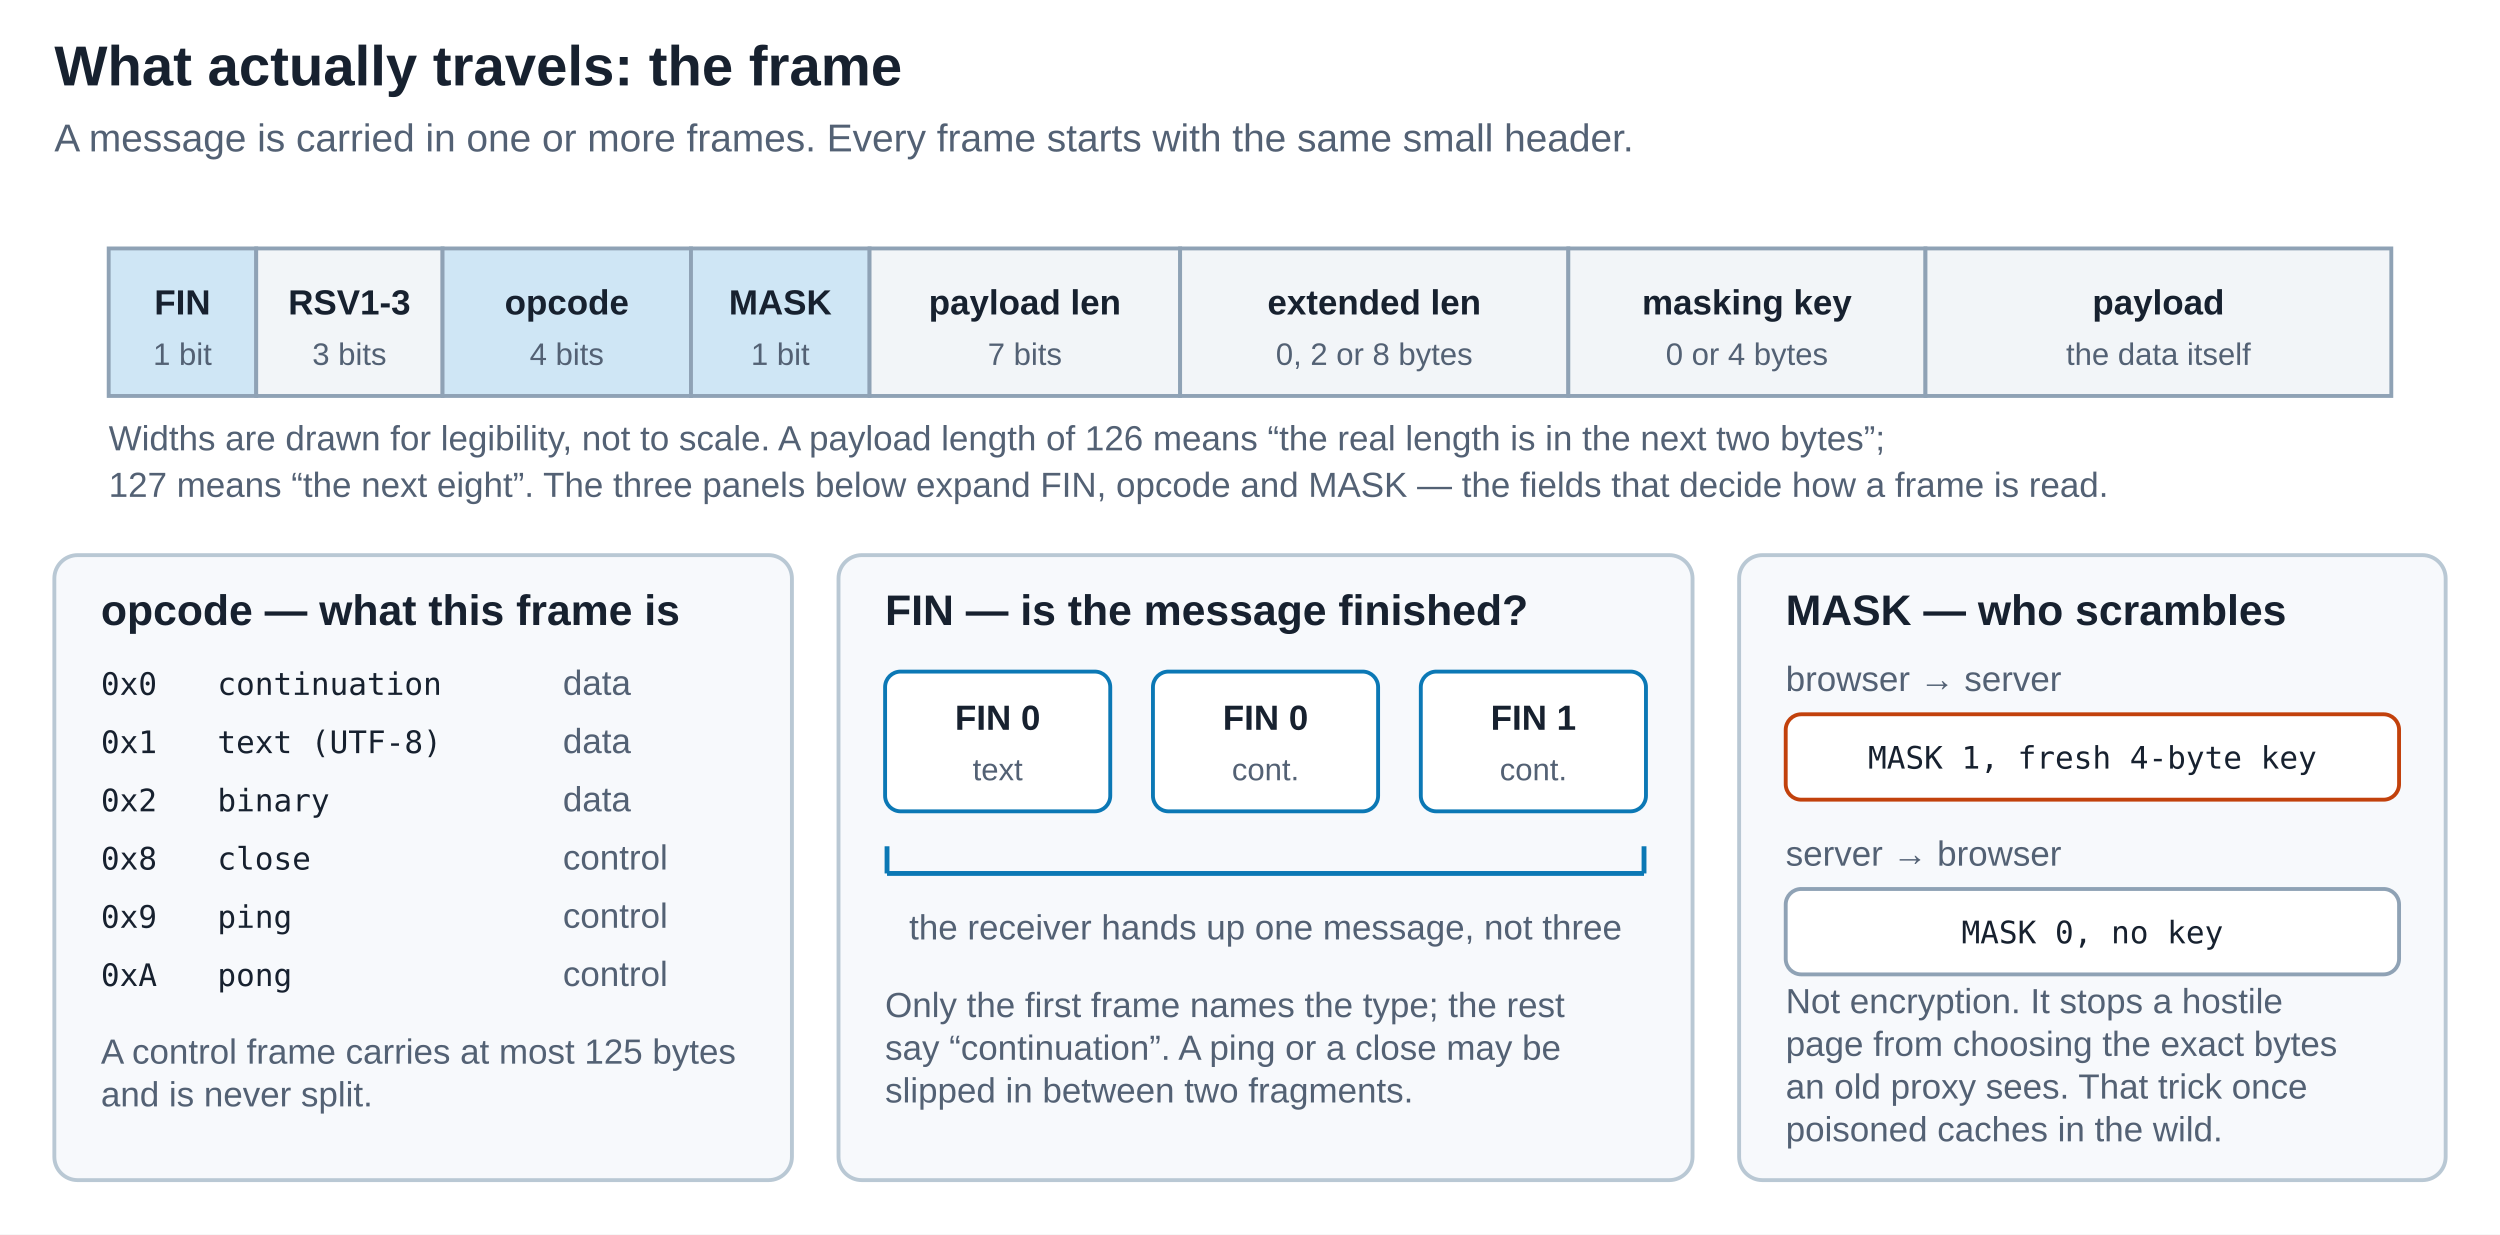
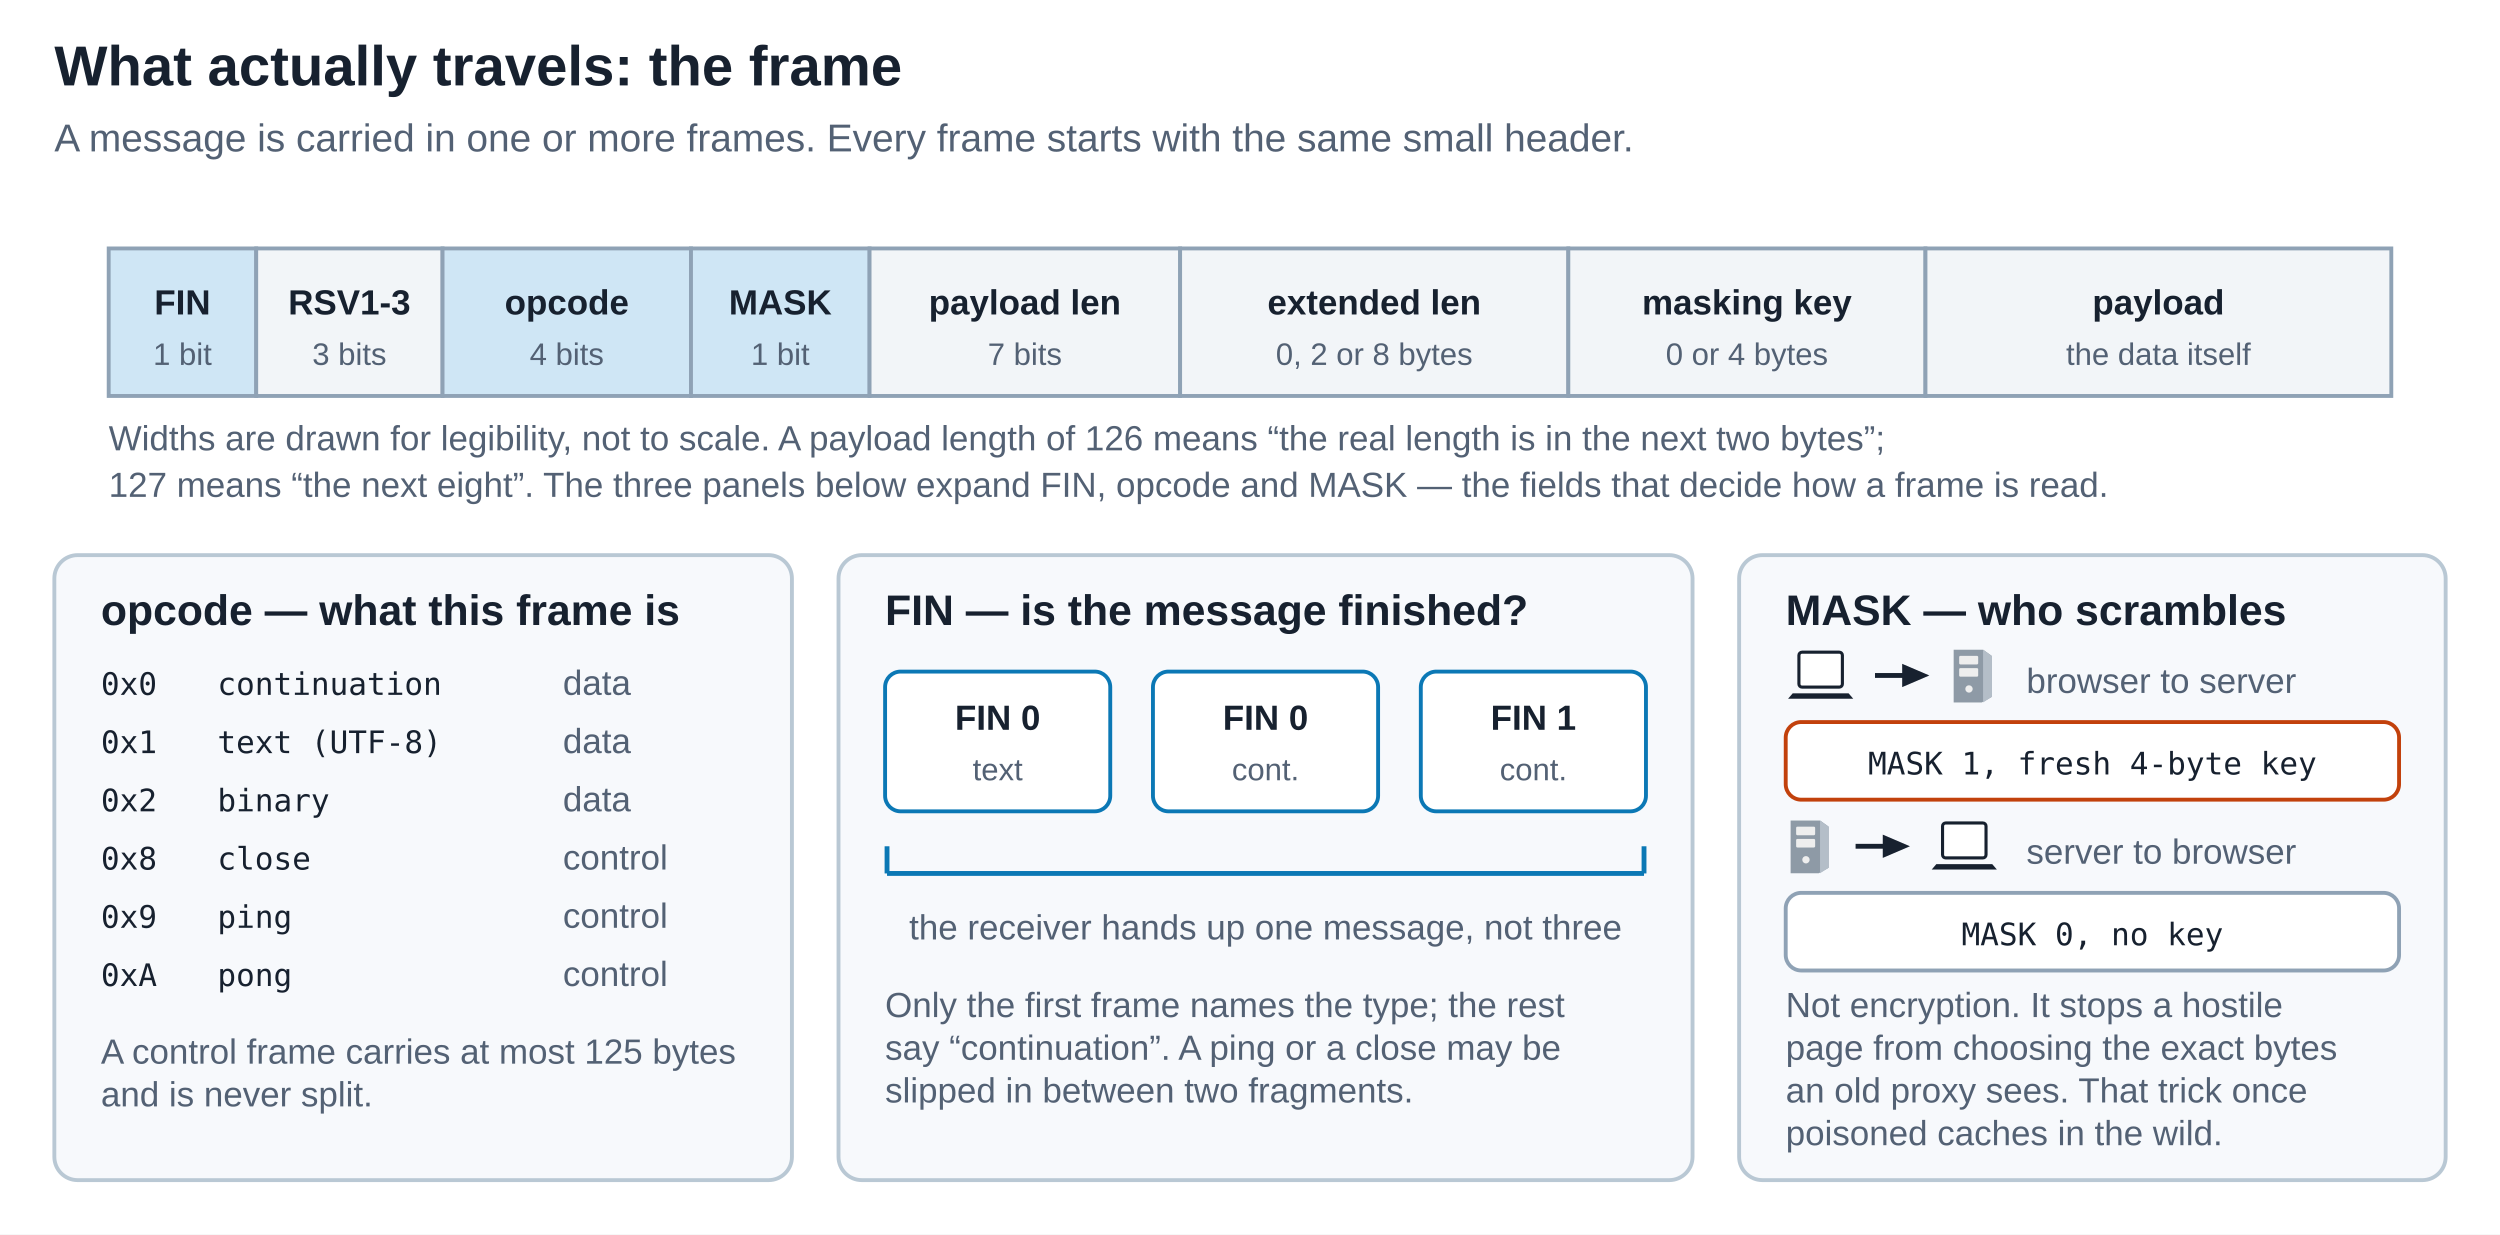
<svg xmlns="http://www.w3.org/2000/svg" width="1288" height="636" viewBox="0 0 1288 636" role="img" aria-labelledby="title desc">
  <defs>
    <style>
      text { font-family: Arial, Helvetica, sans-serif; fill: #17212f; }
      .title { font-size: 29px; font-weight: 700; }
      .sub { font-size: 20px; fill: #536174; }
      .heading { font-size: 22px; font-weight: 700; }
      .small { font-size: 18px; fill: #536174; }
      .field { font-size: 18px; font-weight: 700; text-anchor: middle; }
      .bits { font-size: 16px; fill: #536174; text-anchor: middle; }
      .code { font-family: Menlo, Consolas, monospace; font-size: 16px; fill: #17212f; }
    </style>
+     <symbol id="laptop" viewBox="0 0 90 70">
+       <rect x="17" y="5" width="56" height="45" rx="4" fill="#fff" stroke="#17212f" stroke-width="4" />
+       <path d="M9 58 H81 L87 65 H3 Z" fill="#17212f" />
+     </symbol>
+     <symbol id="server" viewBox="0 0 76 100">
+       <path d="M8 8h48l14 10v67L54 94H8z" fill="#8e9aa6" />
+       <path d="M56 8 70 18v67L56 94z" fill="#b4bec8" />
+       <rect x="17" y="18" width="31" height="14" rx="2" fill="#eee" />
+       <rect x="17" y="38" width="31" height="14" rx="2" fill="#eee" />
+       <circle cx="33" cy="72" r="6" fill="#eee" />
+     </symbol>
  </defs>
  <rect width="1288" height="636" fill="#fff" />
  <text x="28" y="44" class="title">What actually travels: the frame</text>
  <text x="28" y="78" class="sub">A message is carried in one or more frames. Every frame starts with the same small header.</text>
  <rect x="56" y="128" width="76" height="76" fill="#cfe6f5" stroke="#8fa2b5" stroke-width="2" />
  <text x="94" y="162" class="field">FIN</text>
  <text x="94" y="188" class="bits">1 bit</text>
  <rect x="132" y="128" width="96" height="76" fill="#f2f5f8" stroke="#8fa2b5" stroke-width="2" />
  <text x="180" y="162" class="field">RSV1-3</text>
  <text x="180" y="188" class="bits">3 bits</text>
  <rect x="228" y="128" width="128" height="76" fill="#cfe6f5" stroke="#8fa2b5" stroke-width="2" />
  <text x="292" y="162" class="field">opcode</text>
  <text x="292" y="188" class="bits">4 bits</text>
  <rect x="356" y="128" width="92" height="76" fill="#cfe6f5" stroke="#8fa2b5" stroke-width="2" />
  <text x="402" y="162" class="field">MASK</text>
  <text x="402" y="188" class="bits">1 bit</text>
  <rect x="448" y="128" width="160" height="76" fill="#f2f5f8" stroke="#8fa2b5" stroke-width="2" />
  <text x="528" y="162" class="field">payload len</text>
  <text x="528" y="188" class="bits">7 bits</text>
  <rect x="608" y="128" width="200" height="76" fill="#f2f5f8" stroke="#8fa2b5" stroke-width="2" />
  <text x="708" y="162" class="field">extended len</text>
  <text x="708" y="188" class="bits">0, 2 or 8 bytes</text>
  <rect x="808" y="128" width="184" height="76" fill="#f2f5f8" stroke="#8fa2b5" stroke-width="2" />
  <text x="900" y="162" class="field">masking key</text>
  <text x="900" y="188" class="bits">0 or 4 bytes</text>
  <rect x="992" y="128" width="240" height="76" fill="#f2f5f8" stroke="#8fa2b5" stroke-width="2" />
  <text x="1112" y="162" class="field">payload</text>
  <text x="1112" y="188" class="bits">the data itself</text>
  <text x="56" y="232" class="small">Widths are drawn for legibility, not to scale. A payload length of 126 means “the real length is in the next two bytes”;</text>
  <text x="56" y="256" class="small">127 means “the next eight”. The three panels below expand FIN, opcode and MASK — the fields that decide how a frame is read.</text>
  <rect x="28" y="286" width="380" height="322" rx="12" fill="#f7f9fc" stroke="#b9c8d4" stroke-width="2" />
  <text x="52" y="322" class="heading">opcode — what this frame is</text>
  <text x="52" y="358" class="code">0x0</text>
  <text x="112" y="358" class="code">continuation</text>
  <text x="290" y="358" class="small">data</text>
  <text x="52" y="388" class="code">0x1</text>
  <text x="112" y="388" class="code">text (UTF-8)</text>
  <text x="290" y="388" class="small">data</text>
  <text x="52" y="418" class="code">0x2</text>
  <text x="112" y="418" class="code">binary</text>
  <text x="290" y="418" class="small">data</text>
  <text x="52" y="448" class="code">0x8</text>
  <text x="112" y="448" class="code">close</text>
  <text x="290" y="448" class="small">control</text>
  <text x="52" y="478" class="code">0x9</text>
  <text x="112" y="478" class="code">ping</text>
  <text x="290" y="478" class="small">control</text>
  <text x="52" y="508" class="code">0xA</text>
  <text x="112" y="508" class="code">pong</text>
  <text x="290" y="508" class="small">control</text>
  <text x="52" y="548" class="small">A control frame carries at most 125 bytes</text>
  <text x="52" y="570" class="small">and is never split.</text>
  <rect x="432" y="286" width="440" height="322" rx="12" fill="#f7f9fc" stroke="#b9c8d4" stroke-width="2" />
  <text x="456" y="322" class="heading">FIN — is the message finished?</text>
  <rect x="456" y="346" width="116" height="72" rx="8" fill="#fff" stroke="#0b78b5" stroke-width="2" />
  <text x="514" y="376" class="field">FIN 0</text>
  <text x="514" y="402" class="bits">text</text>
  <rect x="594" y="346" width="116" height="72" rx="8" fill="#fff" stroke="#0b78b5" stroke-width="2" />
  <text x="652" y="376" class="field">FIN 0</text>
  <text x="652" y="402" class="bits">cont.</text>
  <rect x="732" y="346" width="116" height="72" rx="8" fill="#fff" stroke="#0b78b5" stroke-width="2" />
  <text x="790" y="376" class="field">FIN 1</text>
  <text x="790" y="402" class="bits">cont.</text>
  <path d="M457 436 V450 M457 450 H847 M847 450 V436" fill="none" stroke="#0b78b5" stroke-width="2.5" />
  <text x="652" y="484" class="small" text-anchor="middle">the receiver hands up one message, not three</text>
  <text x="456" y="524" class="small">Only the first frame names the type; the rest</text>
  <text x="456" y="546" class="small">say “continuation”. A ping or a close may be</text>
  <text x="456" y="568" class="small">slipped in between two fragments.</text>
  <rect x="896" y="286" width="364" height="322" rx="12" fill="#f7f9fc" stroke="#b9c8d4" stroke-width="2" />
  <text x="920" y="322" class="heading">MASK — who scrambles</text>
-   <text x="920" y="356" class="small">browser → server</text>
-   <rect x="920" y="368" width="316" height="44" rx="8" fill="#fff" stroke="#c2410c" stroke-width="2" />
-   <text x="1078" y="396" class="code" text-anchor="middle">MASK 1, fresh 4-byte key</text>
-   <text x="920" y="446" class="small">server → browser</text>
-   <rect x="920" y="458" width="316" height="44" rx="8" fill="#fff" stroke="#8fa2b5" stroke-width="2" />
-   <text x="1078" y="486" class="code" text-anchor="middle">MASK 0, no key</text>
-   <text x="920" y="522" class="small">Not encryption. It stops a hostile</text>
-   <text x="920" y="544" class="small">page from choosing the exact bytes</text>
-   <text x="920" y="566" class="small">an old proxy sees. That trick once</text>
-   <text x="920" y="588" class="small">poisoned caches in the wild.</text>
+   <use href="#laptop" x="920" y="334" width="36" height="28" />
+   <path data-connector="true" d="M966 348 L982 348" fill="none" stroke="#17212f" stroke-width="2.5" />
+   <polygon points="994,348 980,354 980,342" fill="#17212f" />
+   <use href="#server" x="1004" y="332" width="24" height="32" />
+   <text x="1044" y="357" class="small">browser to server</text>
+   <rect x="920" y="372" width="316" height="40" rx="8" fill="#fff" stroke="#c2410c" stroke-width="2" />
+   <text x="1078" y="399" class="code" text-anchor="middle">MASK 1, fresh 4-byte key</text>
+   <use href="#server" x="920" y="420" width="24" height="32" />
+   <path data-connector="true" d="M956 436 L972 436" fill="none" stroke="#17212f" stroke-width="2.5" />
+   <polygon points="984,436 970,442 970,430" fill="#17212f" />
+   <use href="#laptop" x="994" y="422" width="36" height="28" />
+   <text x="1044" y="445" class="small">server to browser</text>
+   <rect x="920" y="460" width="316" height="40" rx="8" fill="#fff" stroke="#8fa2b5" stroke-width="2" />
+   <text x="1078" y="487" class="code" text-anchor="middle">MASK 0, no key</text>
+   <text x="920" y="524" class="small">Not encryption. It stops a hostile</text>
+   <text x="920" y="546" class="small">page from choosing the exact bytes</text>
+   <text x="920" y="568" class="small">an old proxy sees. That trick once</text>
+   <text x="920" y="590" class="small">poisoned caches in the wild.</text>
</svg>
